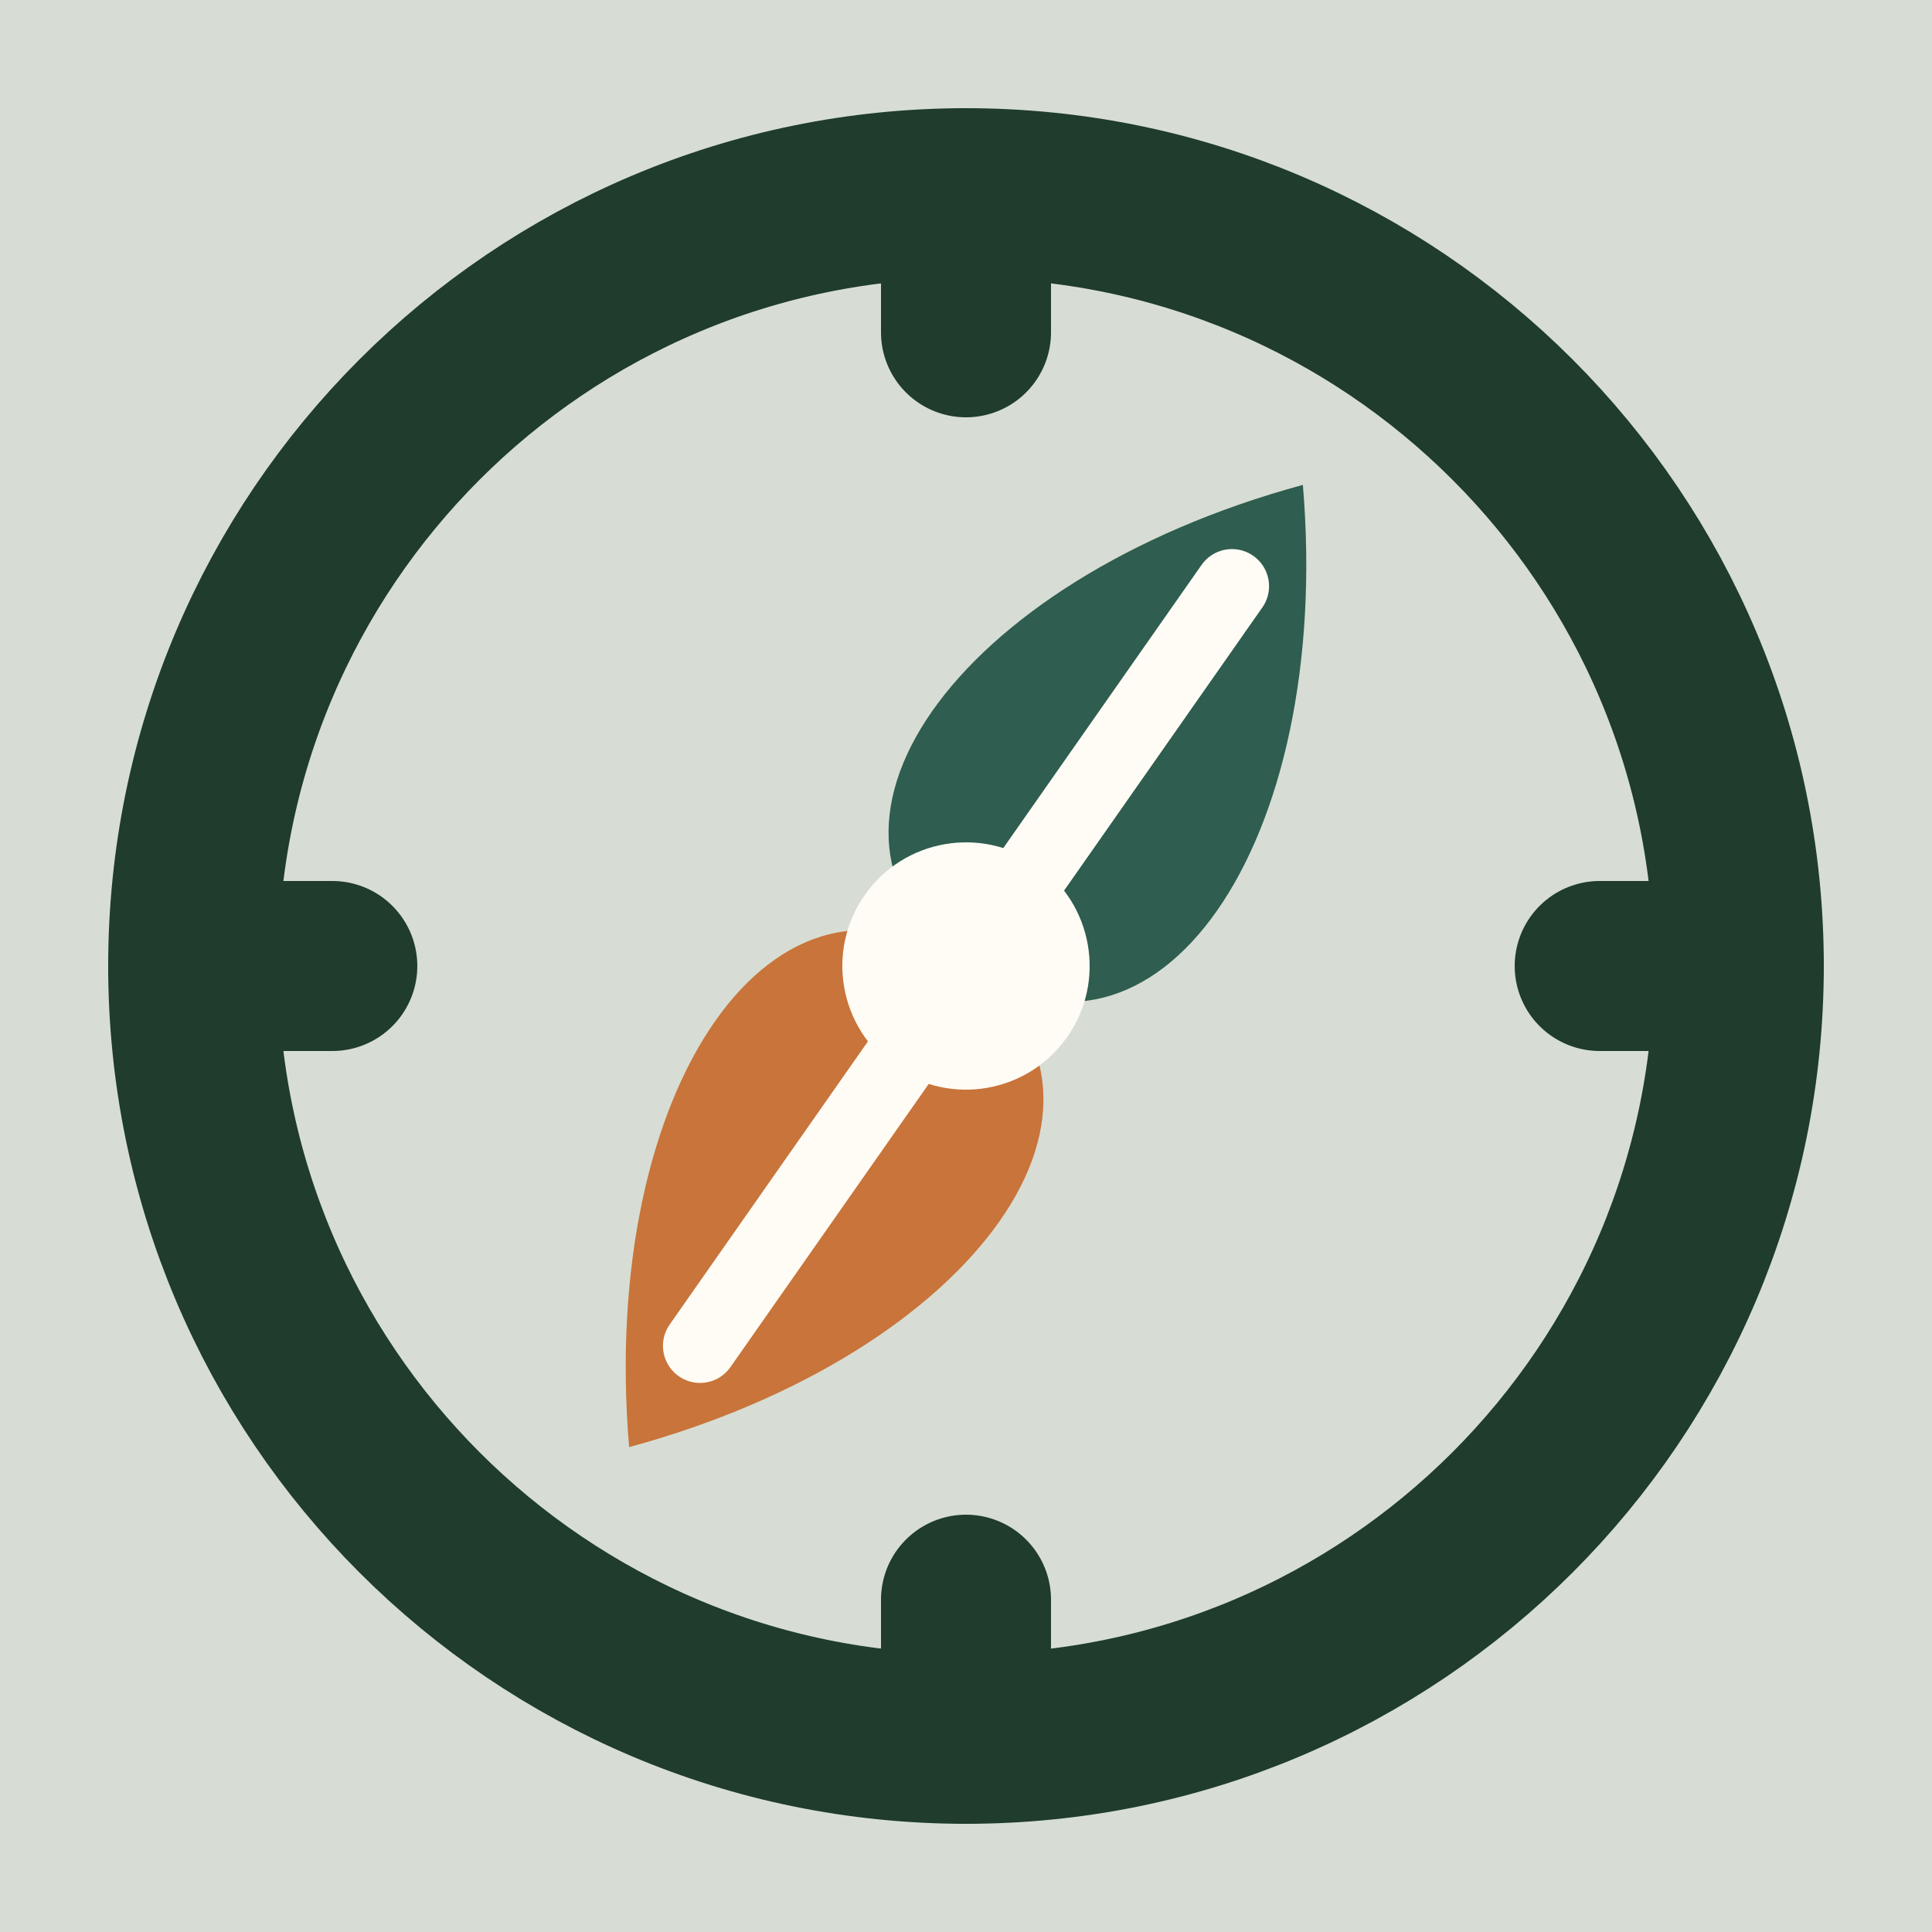
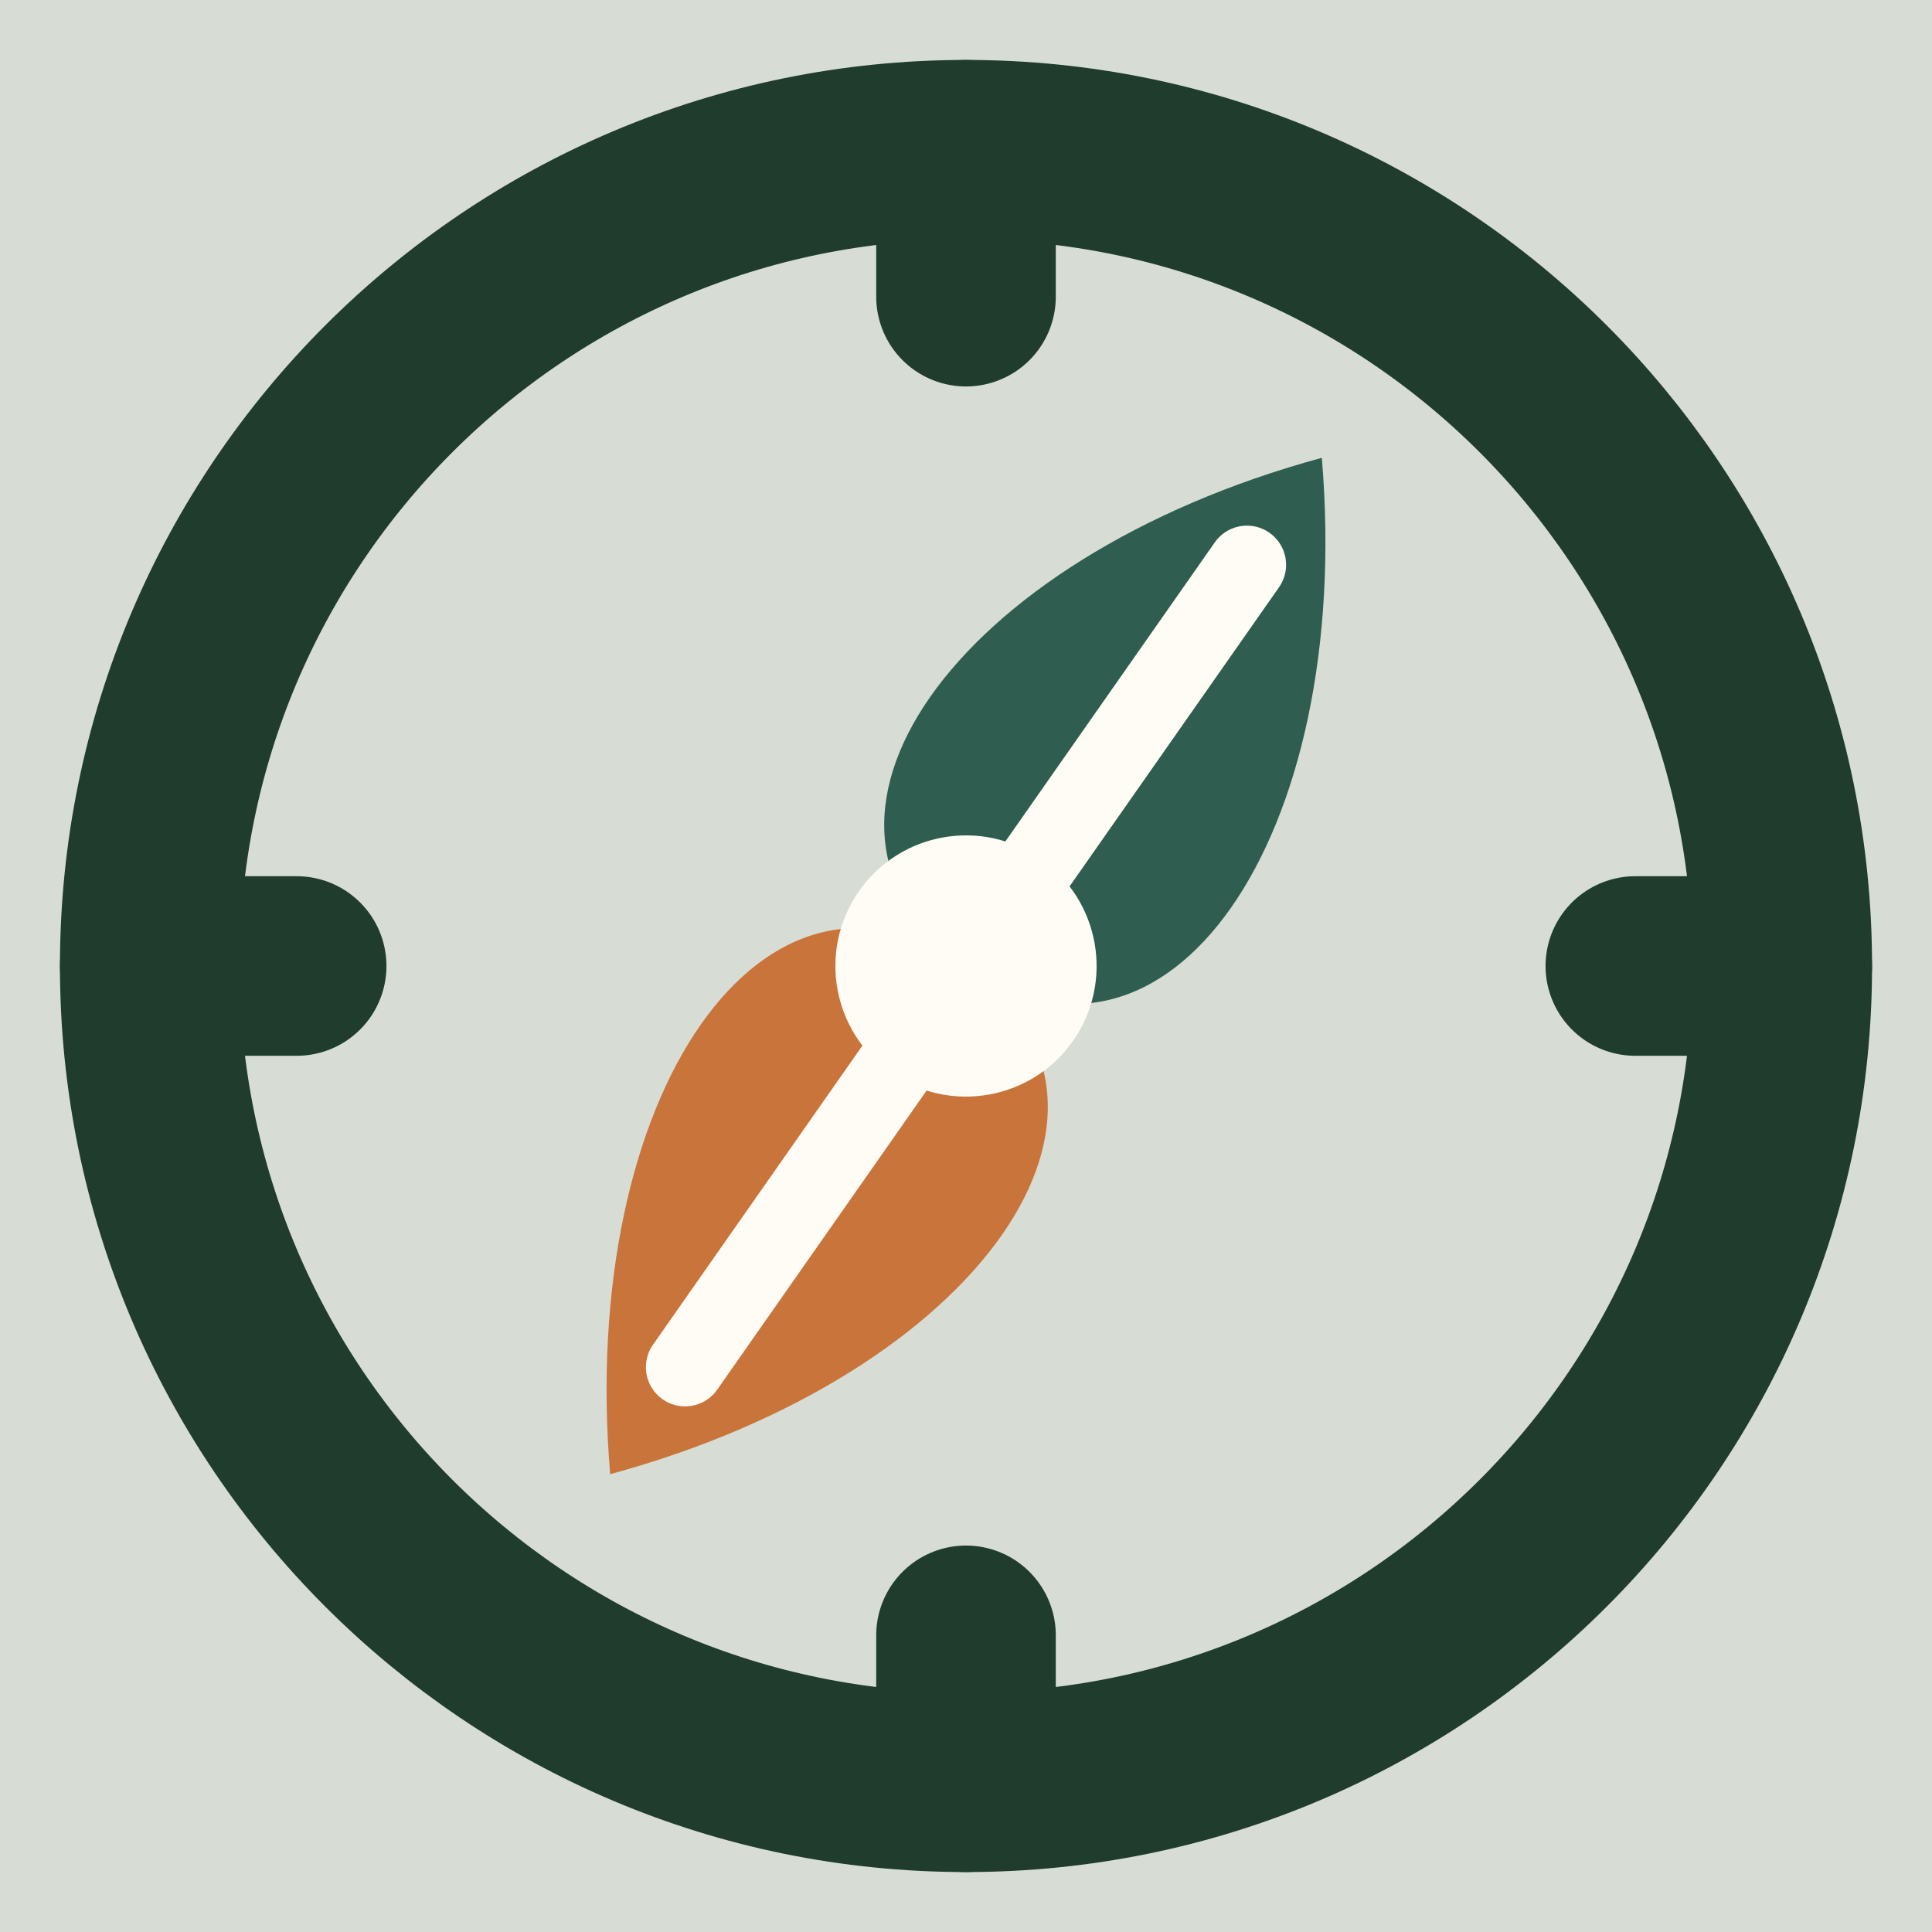
<svg xmlns="http://www.w3.org/2000/svg" viewBox="0 0 800 800" width="32" height="32">
-   <rect width="800" height="800" fill="#D7DDD4" />
-   <g transform="translate(400,400) scale(6.4)">
+   <rect x="0" y="0" width="800" height="800" fill="#D7DDD4" />
+   <g transform="translate(400,400) scale(6.76)">
    <circle r="50" fill="none" stroke="#1F3C2D" stroke-width="11" />
    <g stroke="#1F3C2D" stroke-width="11" stroke-linecap="round">
      <line x1="0" y1="-50" x2="0" y2="-41" />
      <line x1="0" y1="50" x2="0" y2="41" />
      <line x1="-50" y1="0" x2="-41" y2="0" />
      <line x1="50" y1="0" x2="41" y2="0" />
    </g>
    <g transform="rotate(35)">
      <path d="M0,-38 C15,-20 15,0 0,0 C-15,0 -15,-20 0,-38Z" fill="#2F5D50" />
      <path d="M0,0 C15,0 15,20 0,38 C-15,20 -15,0 0,0Z" fill="#C8743A" />
      <line x1="0" y1="-30" x2="0" y2="30" stroke="#FFFCF5" stroke-width="4.8" stroke-linecap="round" />
      <circle r="8" fill="#FFFCF5" />
    </g>
  </g>
</svg>
